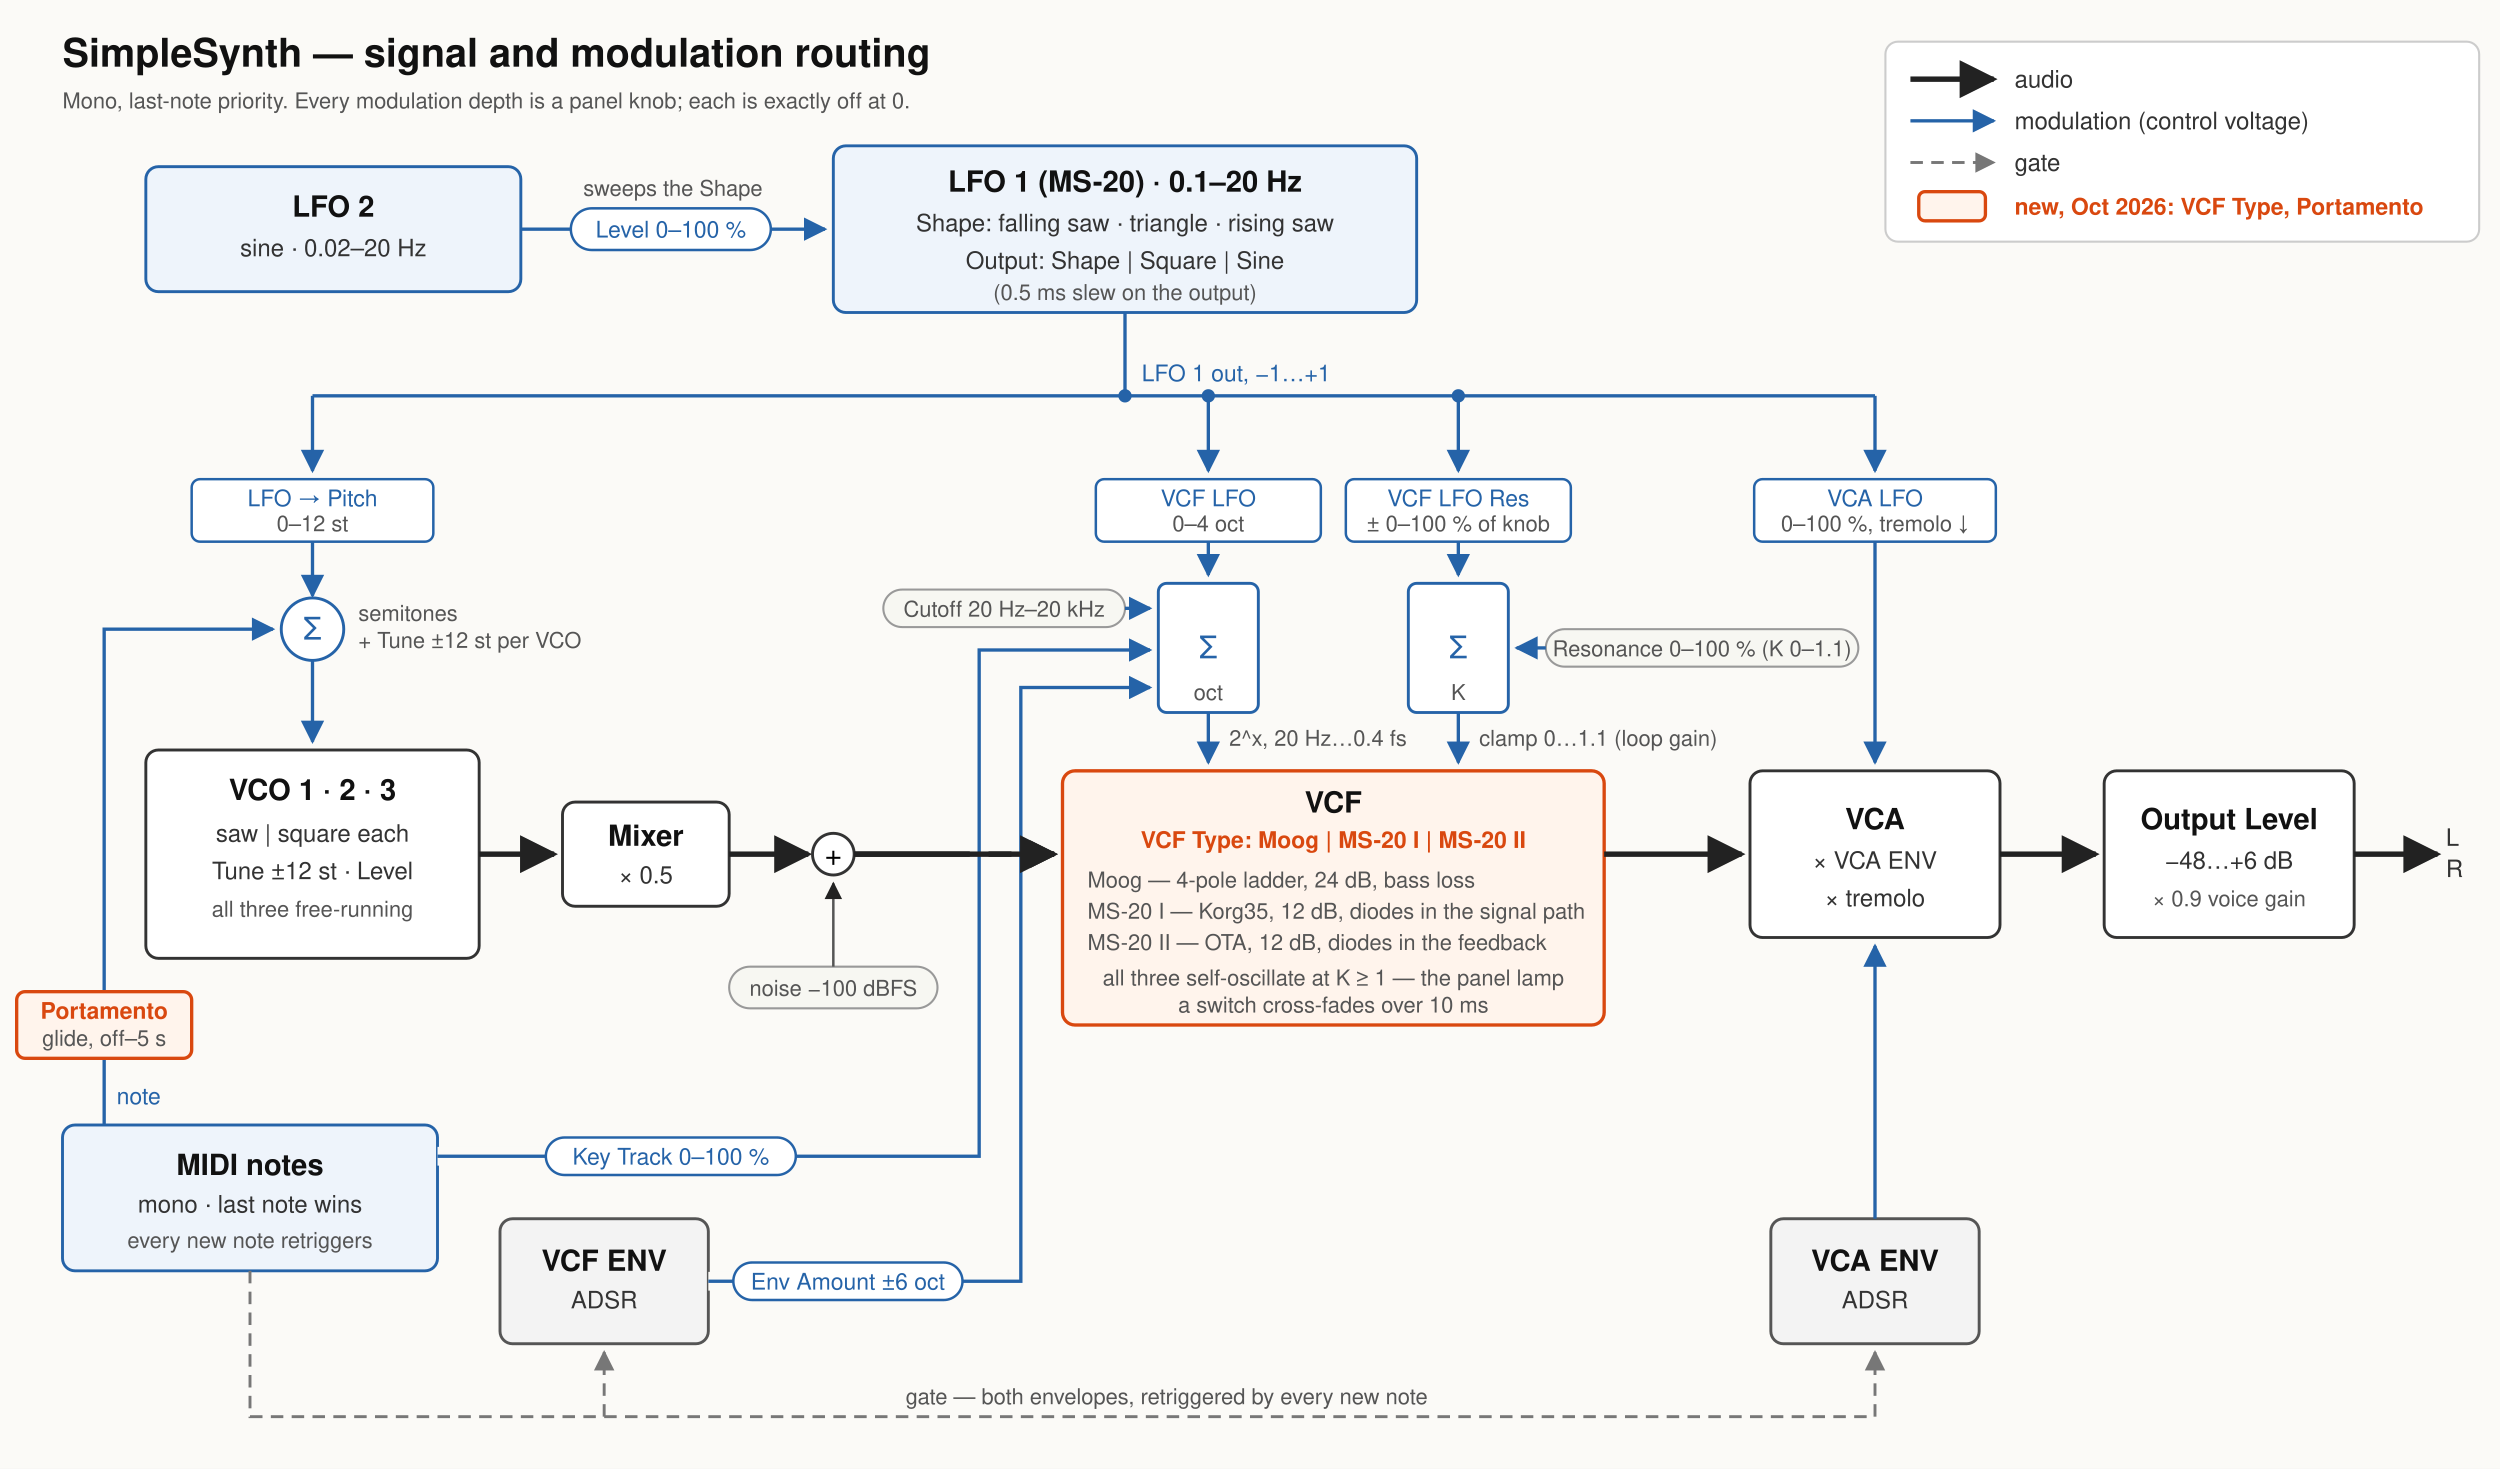
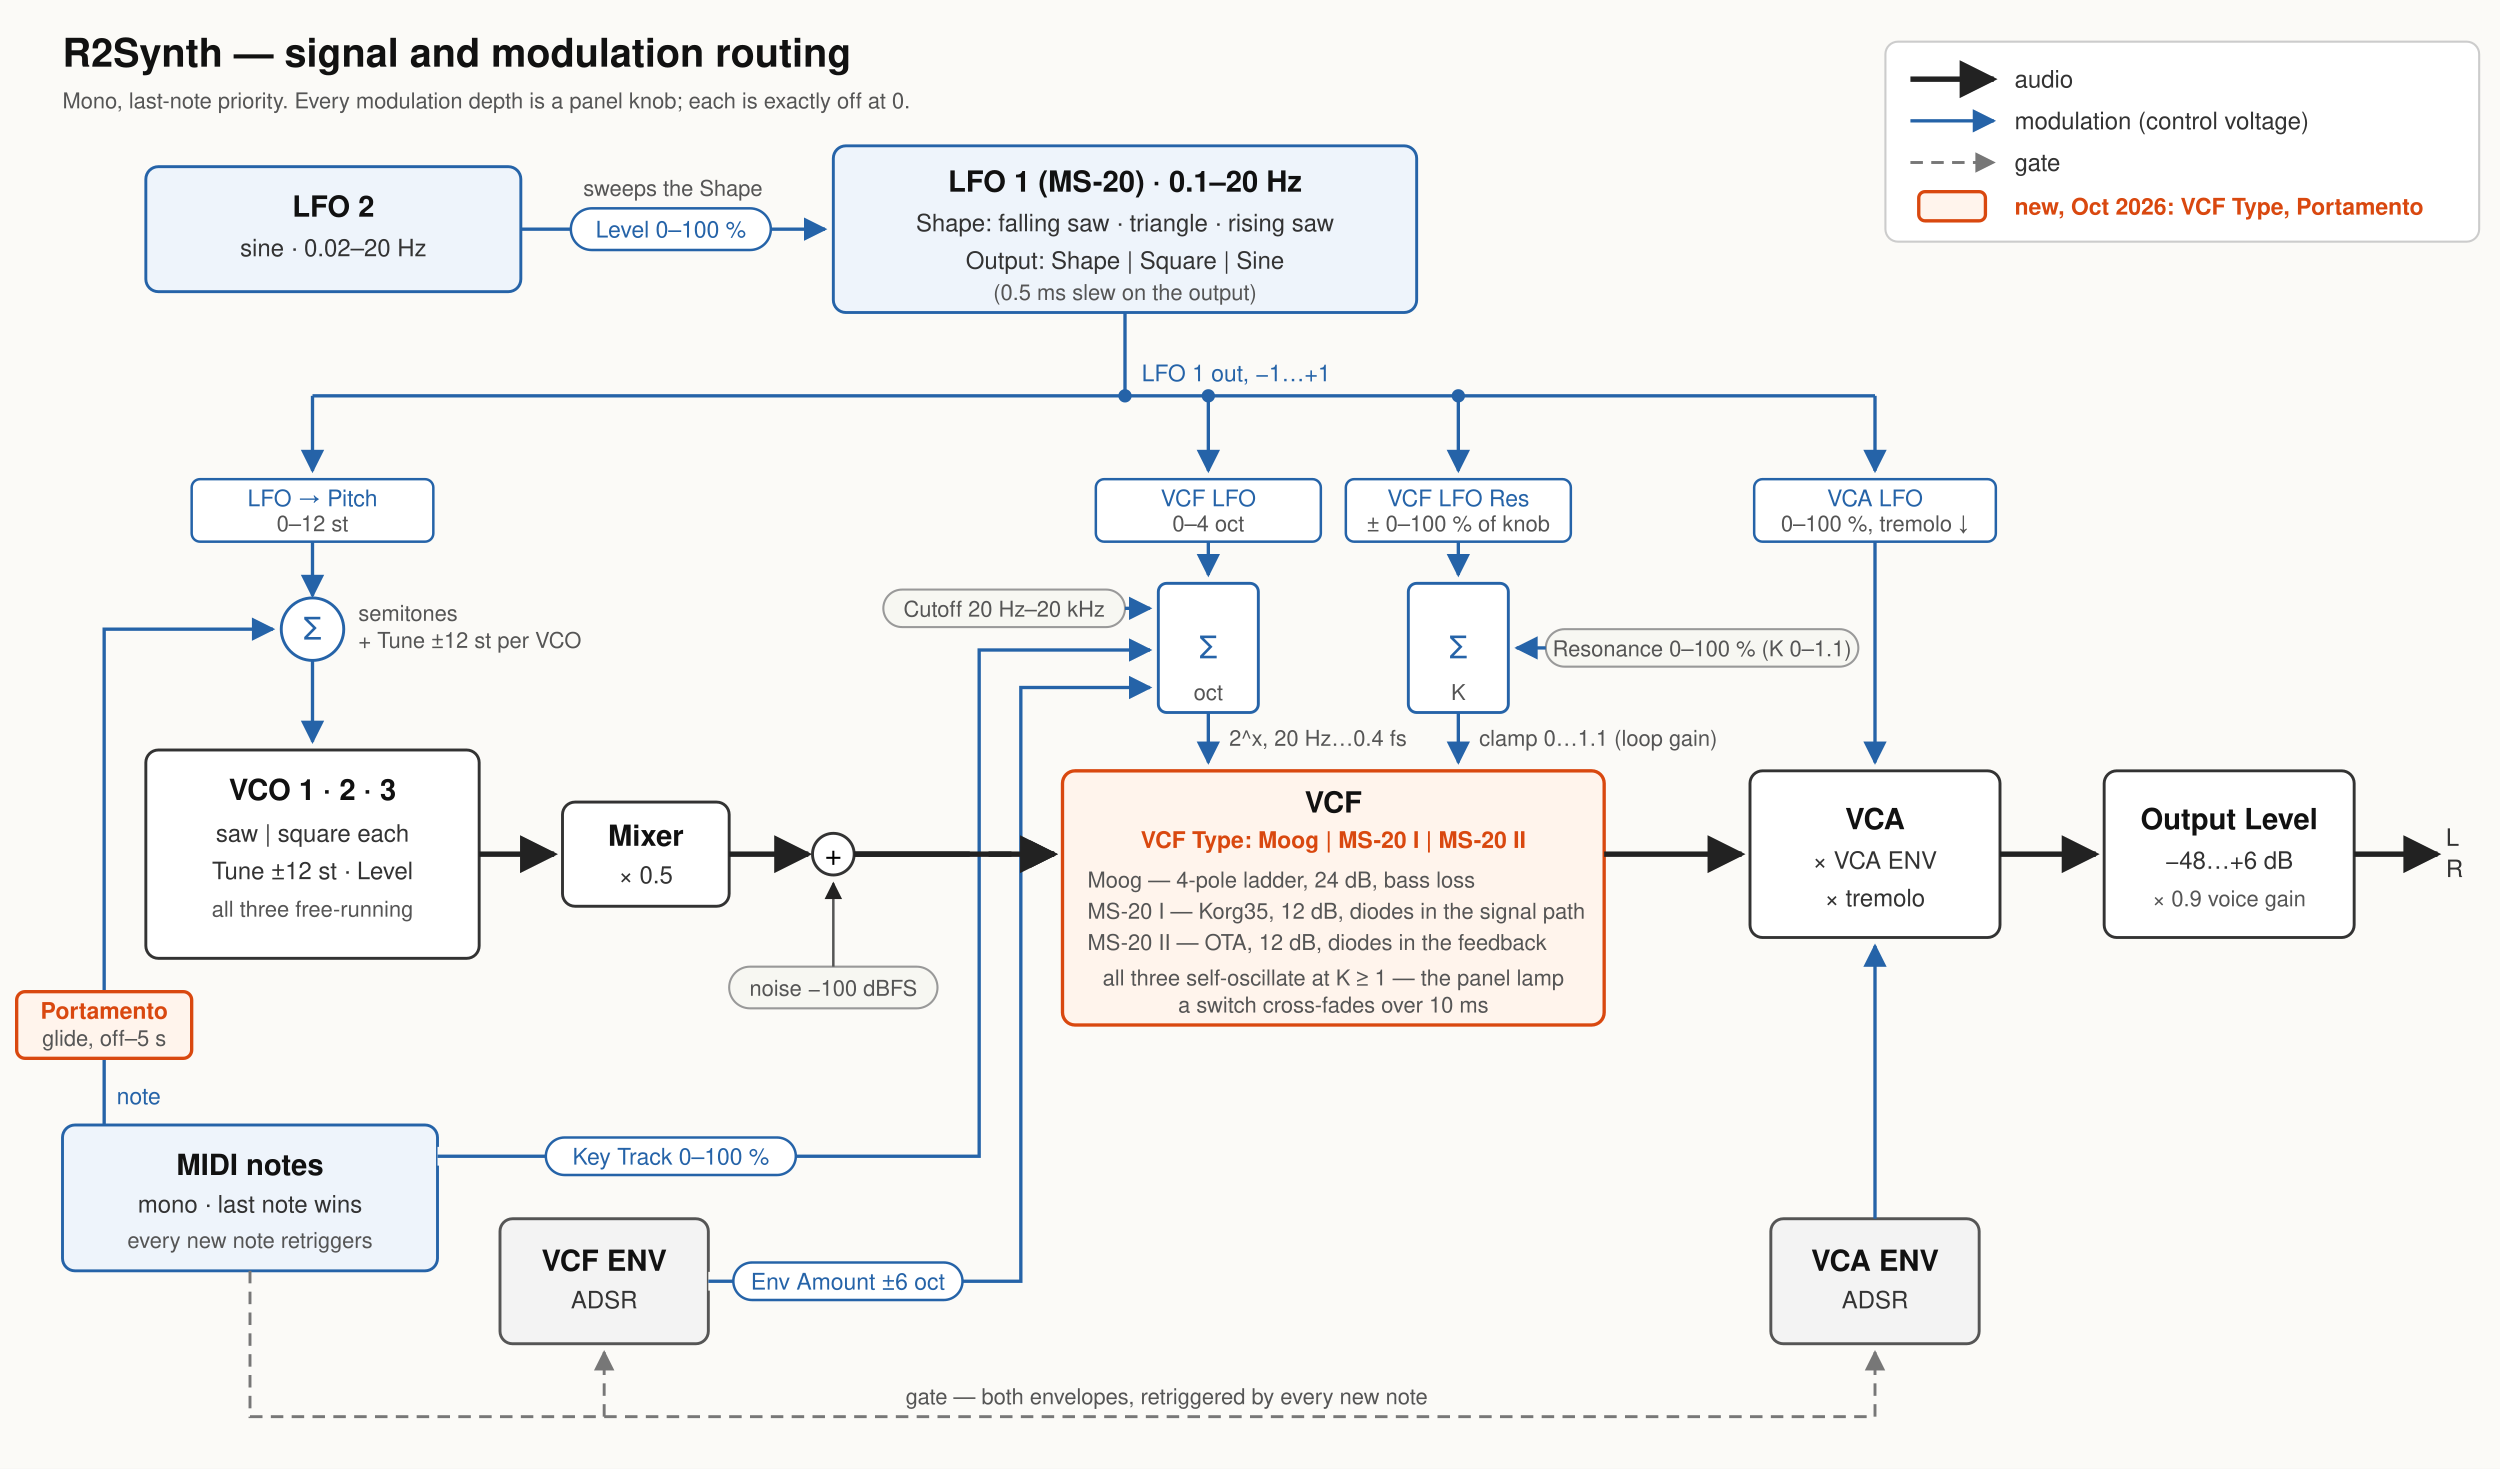
<svg xmlns="http://www.w3.org/2000/svg" width="1200" height="705" viewBox="0 0 1200 705" font-family="Helvetica, Arial, sans-serif">
  <defs>
    <marker id="aA" viewBox="0 0 10 10" refX="9" refY="5" markerWidth="7" markerHeight="7" orient="auto-start-reverse">
      <path d="M0,0 L10,5 L0,10 z" fill="#222" />
    </marker>
    <marker id="aM" viewBox="0 0 10 10" refX="9" refY="5" markerWidth="7" markerHeight="7" orient="auto-start-reverse">
      <path d="M0,0 L10,5 L0,10 z" fill="#2563a8" />
    </marker>
    <marker id="aN" viewBox="0 0 10 10" refX="9" refY="5" markerWidth="7" markerHeight="7" orient="auto-start-reverse">
      <path d="M0,0 L10,5 L0,10 z" fill="#d9480f" />
    </marker>
    <marker id="aG" viewBox="0 0 10 10" refX="9" refY="5" markerWidth="7" markerHeight="7" orient="auto-start-reverse">
      <path d="M0,0 L10,5 L0,10 z" fill="#777" />
    </marker>
    <style>
      .box   { fill:#ffffff; stroke:#333; stroke-width:1.4; }
      .src   { fill:#eef4fb; stroke:#2563a8; stroke-width:1.4; }
      .env   { fill:#f3f3f3; stroke:#555; stroke-width:1.4; }
      .att   { fill:#ffffff; stroke:#2563a8; stroke-width:1.2; }
      .attN  { fill:#fff4ec; stroke:#d9480f; stroke-width:1.6; }
      .knob  { fill:#f7f7f2; stroke:#999; stroke-width:1; }
      .sum   { fill:#ffffff; stroke:#2563a8; stroke-width:1.4; }
      .audio { fill:none; stroke:#222; stroke-width:2.6; marker-end:url(#aA); }
      .mod   { fill:none; stroke:#2563a8; stroke-width:1.6; marker-end:url(#aM); }
      .modN  { fill:none; stroke:#d9480f; stroke-width:2; marker-end:url(#aN); }
      .bus   { fill:none; stroke:#2563a8; stroke-width:1.6; }
      .gate  { fill:none; stroke:#777; stroke-width:1.4; stroke-dasharray:6 4; }
      .gateA { fill:none; stroke:#777; stroke-width:1.4; stroke-dasharray:6 4; marker-end:url(#aG); }
      .halo  { fill:none; stroke:#fbfaf7; stroke-width:9; }
      .h     { font-size:14px; font-weight:bold; fill:#111; }
      .t     { font-size:11.5px; fill:#333; }
      .s     { font-size:10.5px; fill:#555; }
      .m     { font-size:11px; fill:#2563a8; }
      .n     { font-size:11px; fill:#d9480f; font-weight:bold; }
    </style>
  </defs>
  <rect width="1200" height="705" fill="#fbfaf7" />
-   <text x="30" y="32" font-size="19" font-weight="bold" fill="#111">SimpleSynth — signal and modulation routing</text>
+   <text x="30" y="32" font-size="19" font-weight="bold" fill="#111">R2Synth — signal and modulation routing</text>
  <text x="30" y="52" class="s">Mono, last-note priority. Every modulation depth is a panel knob; each is exactly off at 0.</text>
  <g transform="translate(905,20)">
    <rect x="0" y="0" width="285" height="96" rx="6" fill="#fff" stroke="#ccc" />
    <line x1="12" y1="18" x2="52" y2="18" class="audio" />
    <text x="62" y="22" class="t">audio</text>
    <line x1="12" y1="38" x2="52" y2="38" class="mod" />
    <text x="62" y="42" class="t">modulation (control voltage)</text>
    <line x1="12" y1="58" x2="52" y2="58" class="gateA" />
    <text x="62" y="62" class="t">gate</text>
    <rect x="16" y="72" width="32" height="14" rx="3" class="attN" />
    <text x="62" y="83" class="n">new, Oct 2026: VCF Type, Portamento</text>
  </g>
  <g transform="translate(0,40)">
    <rect x="70" y="40" width="180" height="60" rx="6" class="src" />
    <text x="160" y="64" text-anchor="middle" class="h">LFO 2</text>
    <text x="160" y="83" text-anchor="middle" class="t">sine · 0.02–20 Hz</text>
    <path d="M250,70 H396" class="mod" />
    <rect x="274" y="60" width="96" height="20" rx="10" class="att" />
    <text x="322" y="74" text-anchor="middle" class="m">Level 0–100 %</text>
    <text x="323" y="54" text-anchor="middle" class="s">sweeps the Shape</text>
    <rect x="400" y="30" width="280" height="80" rx="6" class="src" />
    <text x="540" y="52" text-anchor="middle" class="h">LFO 1  (MS-20)  ·  0.1–20 Hz</text>
    <text x="540" y="71" text-anchor="middle" class="t">Shape: falling saw · triangle · rising saw</text>
    <text x="540" y="89" text-anchor="middle" class="t">Output: Shape | Square | Sine</text>
    <text x="540" y="104" text-anchor="middle" class="s">(0.5 ms slew on the output)</text>
    <path d="M540,110 V150" class="bus" />
    <path d="M150,150 H900" class="bus" />
    <circle cx="540" cy="150" r="3.2" fill="#2563a8" />
    <text x="548" y="143" class="m">LFO 1 out, −1…+1</text>
    <circle cx="580" cy="150" r="3.2" fill="#2563a8" />
    <circle cx="700" cy="150" r="3.2" fill="#2563a8" />
    <path d="M150,150 V186" class="mod" />
    <path d="M580,150 V186" class="mod" />
    <path d="M700,150 V186" class="mod" />
    <path d="M900,150 V186" class="mod" />
    <rect x="92" y="190" width="116" height="30" rx="4" class="att" />
    <text x="150" y="203" text-anchor="middle" class="m">LFO → Pitch</text>
    <text x="150" y="215" text-anchor="middle" class="s">0–12 st</text>
    <rect x="526" y="190" width="108" height="30" rx="4" class="att" />
    <text x="580" y="203" text-anchor="middle" class="m">VCF LFO</text>
    <text x="580" y="215" text-anchor="middle" class="s">0–4 oct</text>
    <rect x="646" y="190" width="108" height="30" rx="4" class="att" />
    <text x="700" y="203" text-anchor="middle" class="m">VCF LFO Res</text>
    <text x="700" y="215" text-anchor="middle" class="s">± 0–100 % of knob</text>
    <rect x="842" y="190" width="116" height="30" rx="4" class="att" />
    <text x="900" y="203" text-anchor="middle" class="m">VCA LFO</text>
    <text x="900" y="215" text-anchor="middle" class="s">0–100 %, tremolo ↓</text>
    <path d="M150,220 V246" class="mod" />
    <circle cx="150" cy="262" r="15" class="sum" />
    <text x="150" y="267" text-anchor="middle" font-size="15" fill="#2563a8">Σ</text>
    <text x="172" y="258" class="s">semitones</text>
    <text x="172" y="271" class="s">+ Tune ±12 st per VCO</text>
    <path d="M150,277 V316" class="mod" />
    <path d="M580,220 V236" class="mod" />
    <rect x="556" y="240" width="48" height="62" rx="4" class="sum" />
    <text x="580" y="276" text-anchor="middle" font-size="15" fill="#2563a8">Σ</text>
    <text x="580" y="296" text-anchor="middle" class="s">oct</text>
    <rect x="424" y="243" width="116" height="18" rx="9" class="knob" />
    <text x="482" y="256" text-anchor="middle" class="s">Cutoff 20 Hz–20 kHz</text>
    <path d="M540,252 H552" class="mod" />
    <path d="M700,220 V236" class="mod" />
    <rect x="676" y="240" width="48" height="62" rx="4" class="sum" />
    <text x="700" y="276" text-anchor="middle" font-size="15" fill="#2563a8">Σ</text>
    <text x="700" y="296" text-anchor="middle" class="s">K</text>
    <rect x="742" y="262" width="150" height="18" rx="9" class="knob" />
    <text x="817" y="275" text-anchor="middle" class="s">Resonance 0–100 % (K 0–1.1)</text>
    <path d="M742,271 H728" class="mod" />
    <path d="M580,302 V326" class="mod" />
    <text x="590" y="318" class="s">2^x, 20 Hz…0.4 fs</text>
    <path d="M700,302 V326" class="mod" />
    <text x="710" y="318" class="s">clamp 0…1.1 (loop gain)</text>
    <rect x="70" y="320" width="160" height="100" rx="6" class="box" />
    <text x="150" y="344" text-anchor="middle" class="h">VCO 1 · 2 · 3</text>
    <text x="150" y="364" text-anchor="middle" class="t">saw | square each</text>
    <text x="150" y="382" text-anchor="middle" class="t">Tune ±12 st · Level</text>
    <text x="150" y="400" text-anchor="middle" class="s">all three free-running</text>
    <path d="M230,370 H266" class="audio" />
    <rect x="270" y="345" width="80" height="50" rx="6" class="box" />
    <text x="310" y="366" text-anchor="middle" class="h">Mixer</text>
    <text x="310" y="384" text-anchor="middle" class="t">× 0.5</text>
    <path d="M350,370 H388" class="audio" />
    <circle cx="400" cy="370" r="10" class="box" />
    <text x="400" y="375" text-anchor="middle" font-size="14">+</text>
    <rect x="350" y="424" width="100" height="20" rx="10" class="knob" />
    <text x="400" y="438" text-anchor="middle" class="s">noise −100 dBFS</text>
    <path d="M400,424 V384" fill="none" stroke="#555" stroke-width="1.2" marker-end="url(#aA)" />
    <path d="M410,370 H506" class="audio" />
    <rect x="510" y="330" width="260" height="122" rx="6" class="attN" />
    <text x="640" y="350" text-anchor="middle" class="h">VCF</text>
    <text x="640" y="367" text-anchor="middle" class="n">VCF Type: Moog | MS-20 I | MS-20 II</text>
    <text x="522" y="386" class="s">Moog — 4-pole ladder, 24 dB, bass loss</text>
    <text x="522" y="401" class="s">MS-20 I — Korg35, 12 dB, diodes in the signal path</text>
    <text x="522" y="416" class="s">MS-20 II — OTA, 12 dB, diodes in the feedback</text>
    <text x="640" y="433" text-anchor="middle" class="s">all three self-oscillate at K ≥ 1 — the panel lamp</text>
    <text x="640" y="446" text-anchor="middle" class="s">a switch cross-fades over 10 ms</text>
    <path d="M770,370 H836" class="audio" />
    <rect x="840" y="330" width="120" height="80" rx="6" class="box" />
    <text x="900" y="358" text-anchor="middle" class="h">VCA</text>
    <text x="900" y="377" text-anchor="middle" class="t">× VCA ENV</text>
    <text x="900" y="395" text-anchor="middle" class="t">× tremolo</text>
    <path d="M900,220 V326" class="mod" />
    <path d="M960,370 H1006" class="audio" />
    <rect x="1010" y="330" width="120" height="80" rx="6" class="box" />
    <text x="1070" y="358" text-anchor="middle" class="h">Output Level</text>
    <text x="1070" y="377" text-anchor="middle" class="t">−48…+6 dB</text>
    <text x="1070" y="395" text-anchor="middle" class="s">× 0.9 voice gain</text>
    <path d="M1130,370 H1170" class="audio" />
    <text x="1174" y="366" class="t">L</text>
    <text x="1174" y="381" class="t">R</text>
    <rect x="30" y="500" width="180" height="70" rx="6" class="src" />
    <text x="120" y="524" text-anchor="middle" class="h">MIDI notes</text>
    <text x="120" y="542" text-anchor="middle" class="t">mono · last note wins</text>
    <text x="120" y="559" text-anchor="middle" class="s">every new note retriggers</text>
    <path d="M50,500 V262 H131" class="mod" />
    <text x="56" y="490" class="m">note</text>
    <rect x="8" y="436" width="84" height="32" rx="4" class="attN" />
    <text x="50" y="449" text-anchor="middle" class="n">Portamento</text>
    <text x="50" y="462" text-anchor="middle" class="s">glide, off–5 s</text>
    <path d="M210,515 H470 V272" class="halo" />
    <path d="M210,515 H470 V272 H552" class="mod" />
    <rect x="262" y="506" width="120" height="18" rx="9" class="att" />
    <text x="322" y="519" text-anchor="middle" class="m">Key Track 0–100 %</text>
    <rect x="240" y="545" width="100" height="60" rx="6" class="env" />
    <text x="290" y="570" text-anchor="middle" class="h">VCF ENV</text>
    <text x="290" y="588" text-anchor="middle" class="t">ADSR</text>
    <path d="M340,575 H490 V290" class="halo" />
    <path d="M340,575 H490 V290 H552" class="mod" />
    <rect x="352" y="566" width="110" height="18" rx="9" class="att" />
    <text x="407" y="579" text-anchor="middle" class="m">Env Amount ±6 oct</text>
    <path d="M410,370 H506" class="audio" />
    <rect x="850" y="545" width="100" height="60" rx="6" class="env" />
    <text x="900" y="570" text-anchor="middle" class="h">VCA ENV</text>
    <text x="900" y="588" text-anchor="middle" class="t">ADSR</text>
    <path d="M900,545 V414" class="mod" />
    <path d="M120,570 V640 H900" class="gate" />
    <path d="M290,640 V609" class="gateA" />
    <path d="M900,640 V609" class="gateA" />
    <text x="560" y="634" text-anchor="middle" class="s">gate — both envelopes, retriggered by every new note</text>
  </g>
</svg>
